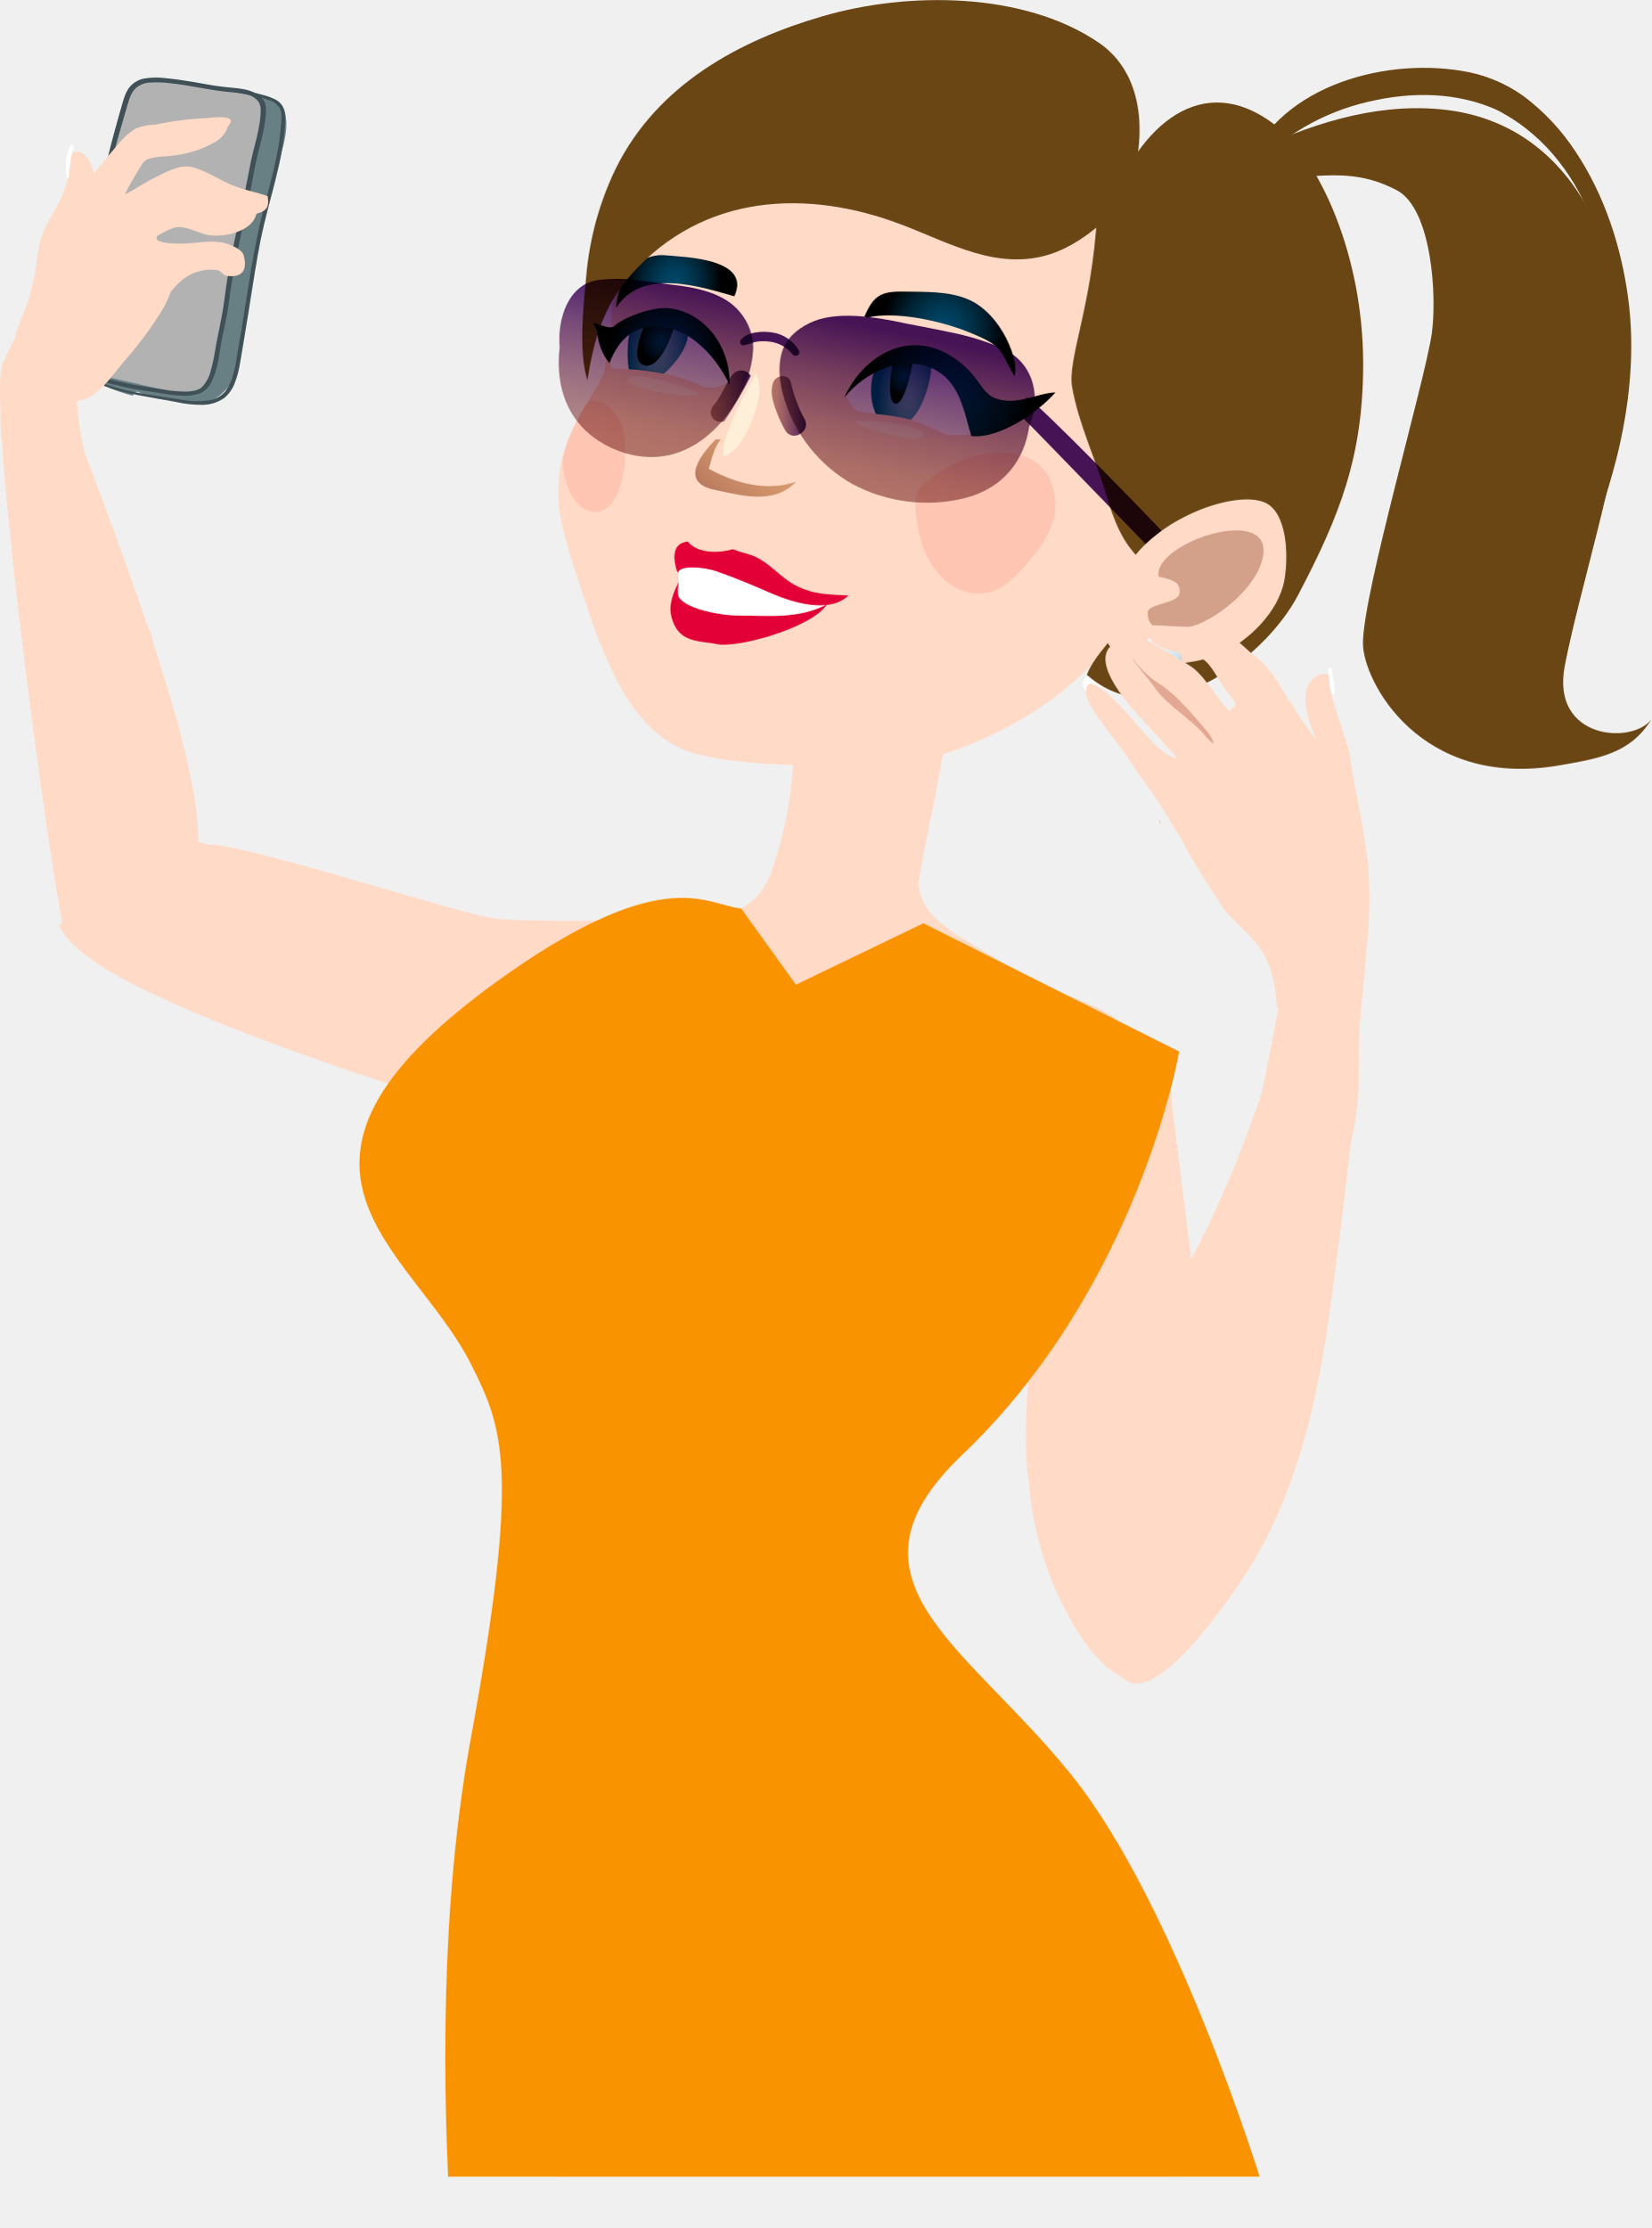
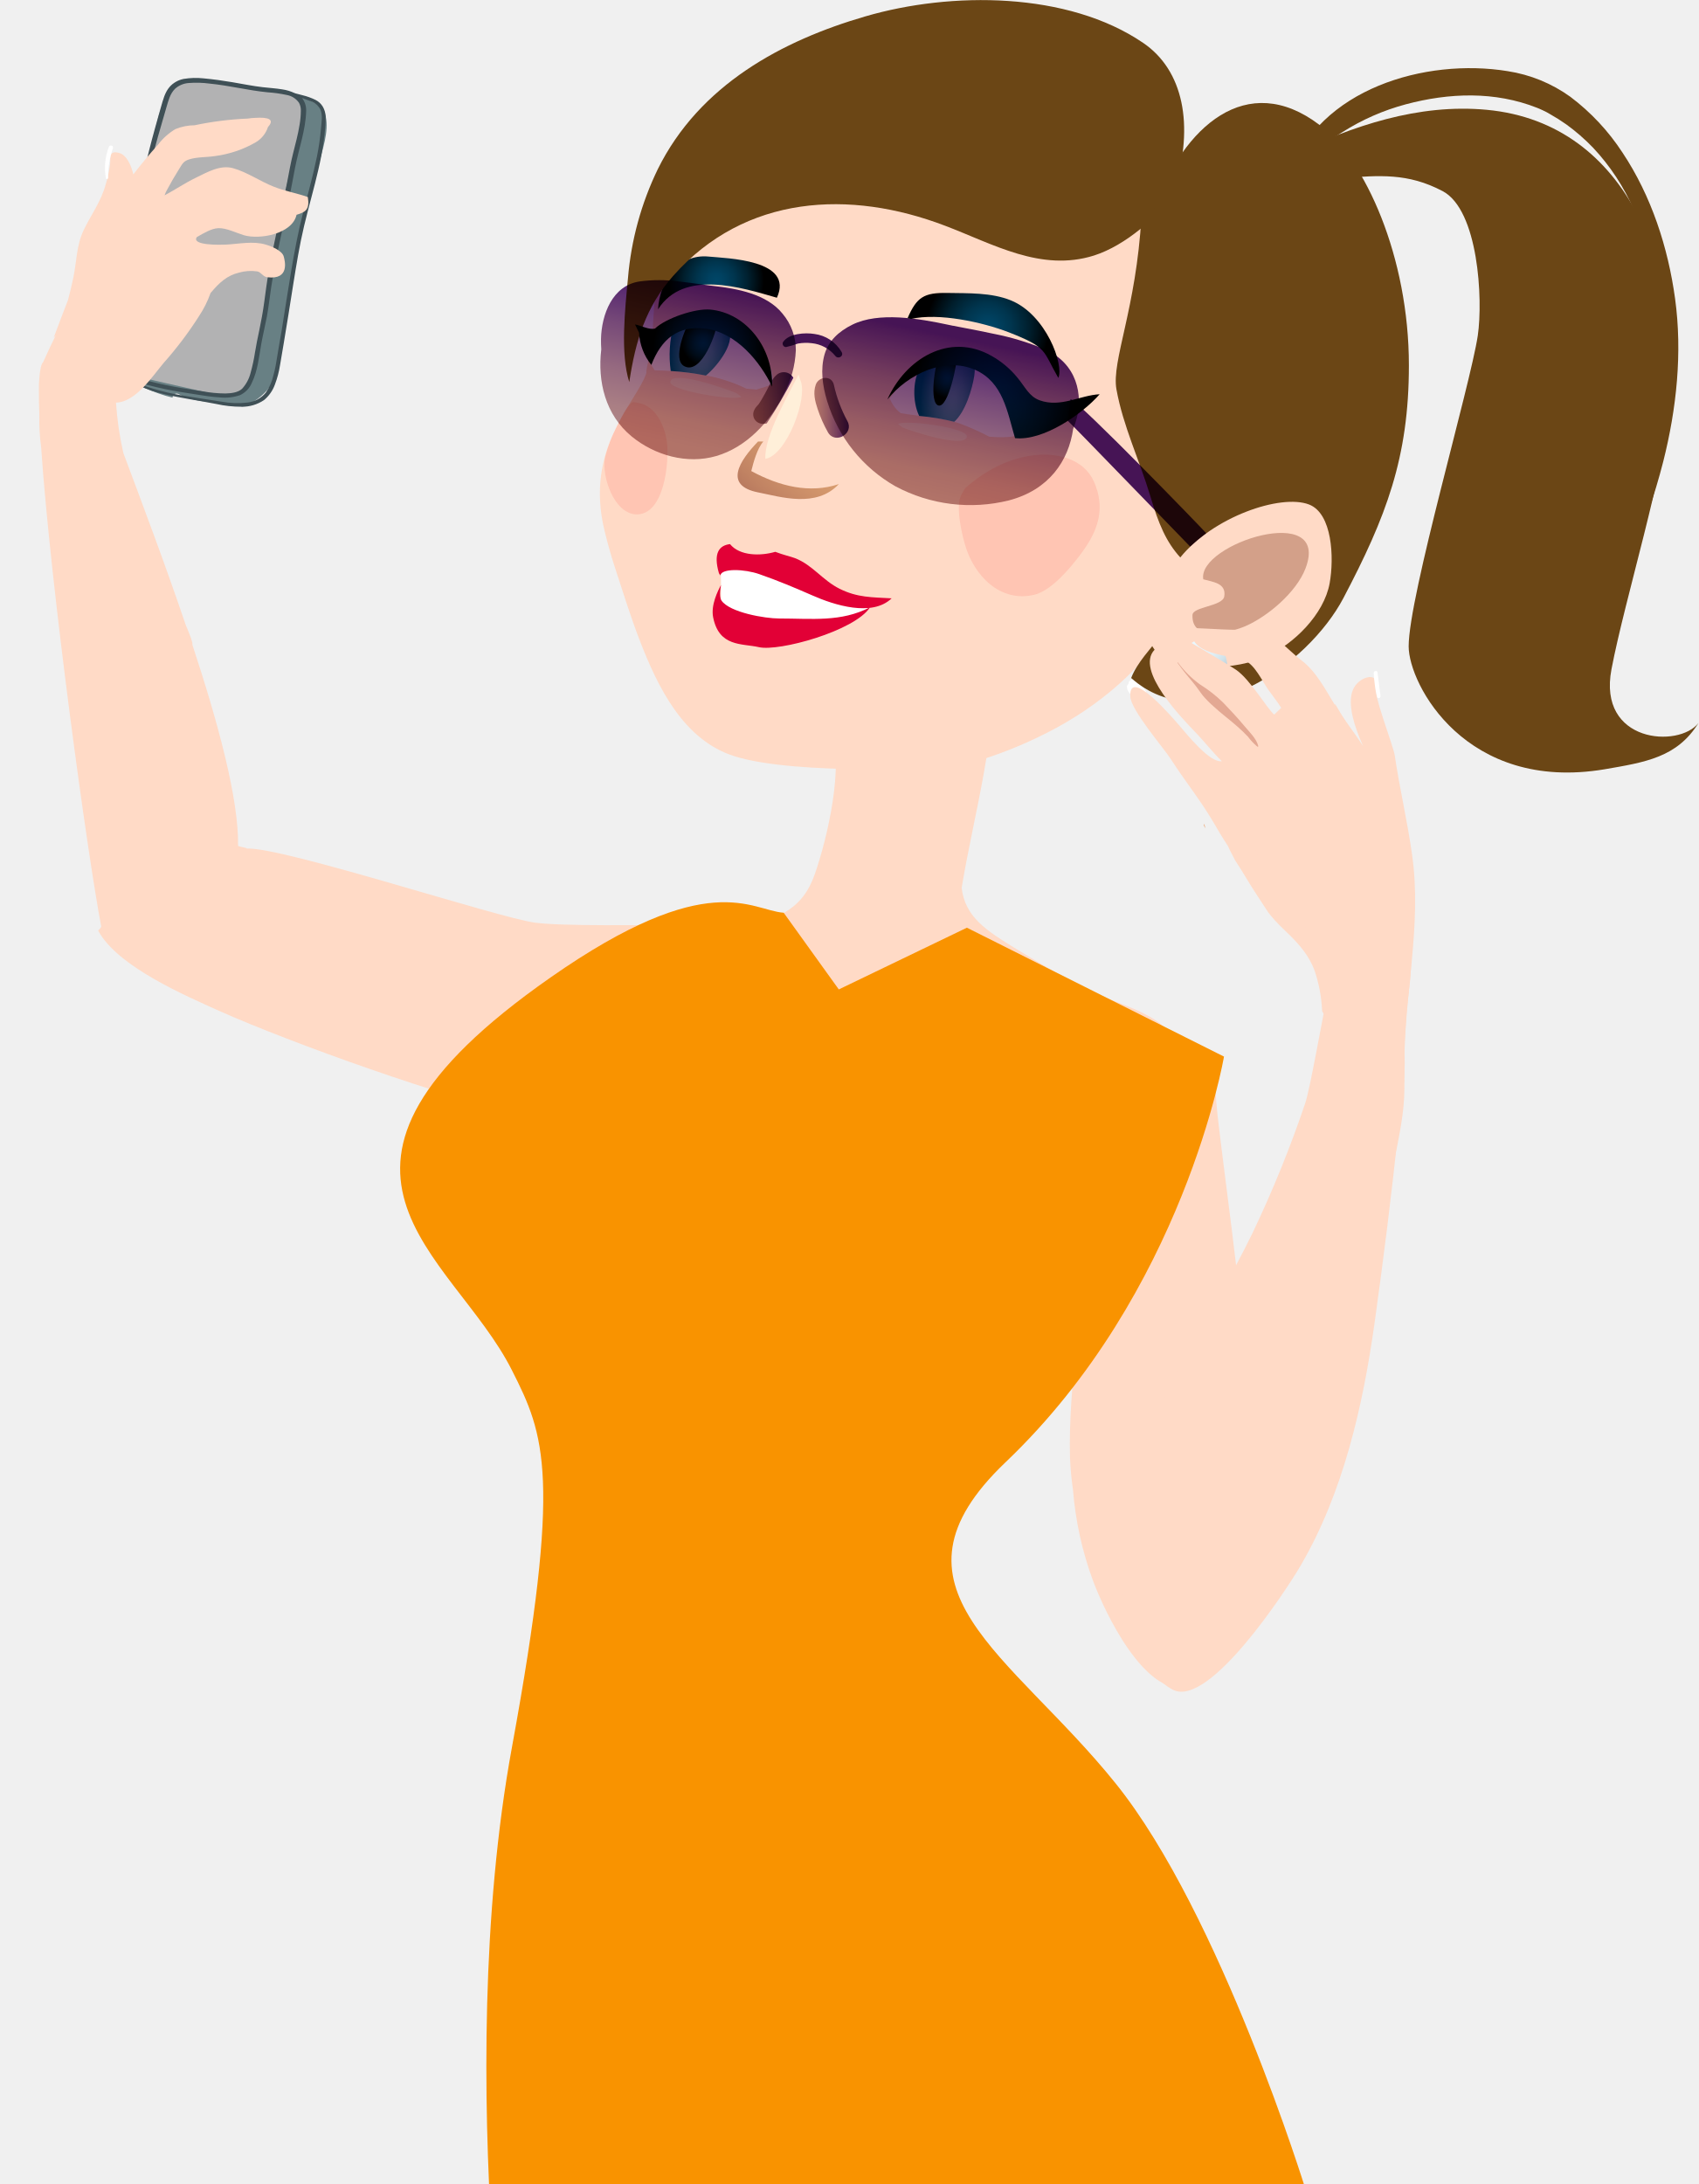
- <svg xmlns="http://www.w3.org/2000/svg" xmlns:xlink="http://www.w3.org/1999/xlink" viewBox="0 0 430.26 580.11">
+ <svg xmlns="http://www.w3.org/2000/svg" xmlns:xlink="http://www.w3.org/1999/xlink" viewBox="-10.073 0 440.333 566.162" width="440.333" height="566.162">
  <defs>
-     <style>.cls-1{fill:none;}.cls-2{isolation:isolate;}.cls-3{clip-path:url(#clip-path);}.cls-4{fill:#688084;}.cls-5{fill:#b2b2b3;}.cls-6{fill:#3f5056;}.cls-7{fill:#ffdac6;}.cls-8{fill:#fff;}.cls-9{fill:#6b4615;}.cls-10{fill:#d3a089;}.cls-11{fill:url(#radial-gradient);}.cls-12{fill:url(#radial-gradient-2);}.cls-13{fill:url(#radial-gradient-3);}.cls-14{fill:#3d1616;mix-blend-mode:color-dodge;}.cls-15{fill:url(#radial-gradient-4);}.cls-16{fill:#e20036;}.cls-17{fill:url(#radial-gradient-5);}.cls-18{fill:url(#radial-gradient-6);}.cls-19{fill:url(#radial-gradient-7);}.cls-20{fill:url(#radial-gradient-8);}.cls-21{fill:url(#radial-gradient-9);}.cls-22{fill:url(#radial-gradient-10);}.cls-23{fill:#ffe6e6;}.cls-23,.cls-24,.cls-25,.cls-26,.cls-27,.cls-28,.cls-32,.cls-34{mix-blend-mode:multiply;}.cls-24{fill:url(#linear-gradient);}.cls-25{fill:url(#linear-gradient-2);}.cls-26{fill:url(#linear-gradient-3);}.cls-27{fill:url(#linear-gradient-4);}.cls-28{fill:#46176d;}.cls-29{fill:#e4b589;}.cls-30{fill:url(#radial-gradient-11);}.cls-31{fill:url(#radial-gradient-12);}.cls-32{fill:#e3b0a1;}.cls-33{fill:url(#radial-gradient-13);}.cls-35{fill:#e3c4bd;}.cls-36{fill:#f99300;}</style>
    <clipPath id="clip-path" transform="translate(-82.4 -50.76)">
      <rect class="cls-1" width="526.33" height="617.73" />
    </clipPath>
    <radialGradient id="radial-gradient" cx="-218.66" cy="407.76" r="12.35" gradientTransform="translate(411.13 -313.16) rotate(-8.88)" gradientUnits="userSpaceOnUse">
      <stop offset="0" stop-color="#004667" />
      <stop offset="0.16" stop-color="#004160" />
      <stop offset="0.39" stop-color="#00354e" />
      <stop offset="0.67" stop-color="#00202f" />
      <stop offset="0.97" stop-color="#000305" />
      <stop offset="1" />
    </radialGradient>
    <radialGradient id="radial-gradient-2" cx="924.18" cy="-363.84" r="15.9" gradientTransform="translate(-653.64 284.66) rotate(12.87)" xlink:href="#radial-gradient" />
    <radialGradient id="radial-gradient-3" cx="342.27" cy="94.34" r="126.23" gradientUnits="userSpaceOnUse">
      <stop offset="0.02" stop-color="#fcc380" />
      <stop offset="0.38" stop-color="#fac17f" />
      <stop offset="0.55" stop-color="#f3ba7c" />
      <stop offset="0.67" stop-color="#e8ad76" />
      <stop offset="0.78" stop-color="#d79b6e" />
      <stop offset="0.87" stop-color="#c18363" />
      <stop offset="0.95" stop-color="#a76756" />
      <stop offset="1" stop-color="#94524d" />
    </radialGradient>
    <radialGradient id="radial-gradient-4" cx="380.06" cy="213.62" r="19.03" gradientUnits="userSpaceOnUse">
      <stop offset="0.01" stop-color="#ebf9ff" />
      <stop offset="0.32" stop-color="#e9f7fd" />
      <stop offset="0.49" stop-color="#e1f0f6" />
      <stop offset="0.63" stop-color="#d3e4eb" />
      <stop offset="0.75" stop-color="#bfd2db" />
      <stop offset="0.86" stop-color="#a6bcc6" />
      <stop offset="0.95" stop-color="#87a1ad" />
      <stop offset="1" stop-color="#76929f" />
    </radialGradient>
    <radialGradient id="radial-gradient-5" cx="307.18" cy="142.28" r="8.31" gradientTransform="matrix(0.97, 0.1, -0.17, 1.69, -19.59, -130.38)" gradientUnits="userSpaceOnUse">
      <stop offset="0" stop-color="#76b0c5" />
      <stop offset="0.15" stop-color="#6fabc1" />
      <stop offset="0.36" stop-color="#5d9eb7" />
      <stop offset="0.61" stop-color="#3e88a6" />
      <stop offset="0.88" stop-color="#146a8e" />
      <stop offset="1" stop-color="#005c83" />
    </radialGradient>
    <radialGradient id="radial-gradient-6" cx="407.93" cy="189.06" r="8.91" gradientTransform="matrix(0.93, 0.09, -0.13, 1.69, -35.49, -202.88)" xlink:href="#radial-gradient-5" />
    <radialGradient id="radial-gradient-7" cx="306.76" cy="139.71" r="5.72" gradientTransform="translate(-45.9) scale(0.98 1)" xlink:href="#radial-gradient" />
    <radialGradient id="radial-gradient-8" cx="408.16" cy="185.95" r="5.15" gradientTransform="matrix(0.93, -0.02, 0.02, 1, -65.36, -29.03)" xlink:href="#radial-gradient" />
    <radialGradient id="radial-gradient-9" cx="421.52" cy="189.29" r="22.62" gradientTransform="matrix(0.93, -0.02, 0.02, 1, -65.36, -29.03)" xlink:href="#radial-gradient" />
    <radialGradient id="radial-gradient-10" cx="308.14" cy="140.95" r="14.7" gradientTransform="translate(-45.9) scale(0.98 1)" xlink:href="#radial-gradient" />
    <linearGradient id="linear-gradient" x1="267.58" y1="153.91" x2="278" y2="153.91" gradientUnits="userSpaceOnUse">
      <stop offset="0" stop-color="#b18686" />
      <stop offset="0.15" stop-color="#aa7f84" />
      <stop offset="0.38" stop-color="#966a80" />
      <stop offset="0.66" stop-color="#764978" />
      <stop offset="0.97" stop-color="#4a1b6e" />
      <stop offset="0.99" stop-color="#46176d" />
    </linearGradient>
    <linearGradient id="linear-gradient-2" x1="283.47" y1="156.49" x2="292.4" y2="156.49" xlink:href="#linear-gradient" />
    <linearGradient id="linear-gradient-3" x1="248.02" y1="166.04" x2="256.69" y2="124.55" xlink:href="#linear-gradient" />
    <linearGradient id="linear-gradient-4" x1="312.83" y1="179.57" x2="321.5" y2="138.08" xlink:href="#linear-gradient" />
    <radialGradient id="radial-gradient-11" cx="243.34" cy="350.23" r="95.44" gradientUnits="userSpaceOnUse">
      <stop offset="0" stop-color="#ff5757" />
      <stop offset="0.41" stop-color="#fd5556" />
      <stop offset="0.59" stop-color="#f64f52" />
      <stop offset="0.73" stop-color="#e9444c" />
      <stop offset="0.85" stop-color="#d73544" />
      <stop offset="0.95" stop-color="#c02139" />
      <stop offset="0.98" stop-color="#b61934" />
    </radialGradient>
    <radialGradient id="radial-gradient-12" cx="245.78" cy="524.11" r="113.54" xlink:href="#radial-gradient-11" />
    <radialGradient id="radial-gradient-13" cx="408.44" cy="295.08" r="57.43" gradientUnits="userSpaceOnUse">
      <stop offset="0" stop-color="#fcc18f" />
      <stop offset="0.44" stop-color="#fabf8e" />
      <stop offset="0.6" stop-color="#f4b88a" />
      <stop offset="0.71" stop-color="#e9ad83" />
      <stop offset="0.8" stop-color="#d99c79" />
      <stop offset="0.88" stop-color="#c4866c" />
      <stop offset="0.95" stop-color="#ab6b5c" />
      <stop offset="1" stop-color="#94524d" />
    </radialGradient>
+     <style>.cls-1{fill:none;}.cls-2{isolation:isolate;}.cls-3{clip-path:url(#clip-path);}.cls-4{fill:#688084;}.cls-5{fill:#b2b2b3;}.cls-6{fill:#3f5056;}.cls-7{fill:#ffdac6;}.cls-8{fill:#fff;}.cls-9{fill:#6b4615;}.cls-10{fill:#d3a089;}.cls-11{fill:url(#radial-gradient);}.cls-12{fill:url(#radial-gradient-2);}.cls-13{fill:url(#radial-gradient-3);}.cls-14{fill:#3d1616;mix-blend-mode:color-dodge;}.cls-15{fill:url(#radial-gradient-4);}.cls-16{fill:#e20036;}.cls-17{fill:url(#radial-gradient-5);}.cls-18{fill:url(#radial-gradient-6);}.cls-19{fill:url(#radial-gradient-7);}.cls-20{fill:url(#radial-gradient-8);}.cls-21{fill:url(#radial-gradient-9);}.cls-22{fill:url(#radial-gradient-10);}.cls-23{fill:#ffe6e6;}.cls-23,.cls-24,.cls-25,.cls-26,.cls-27,.cls-28,.cls-32,.cls-34{mix-blend-mode:multiply;}.cls-24{fill:url(#linear-gradient);}.cls-25{fill:url(#linear-gradient-2);}.cls-26{fill:url(#linear-gradient-3);}.cls-27{fill:url(#linear-gradient-4);}.cls-28{fill:#46176d;}.cls-29{fill:#e4b589;}.cls-30{fill:url(#radial-gradient-11);}.cls-31{fill:url(#radial-gradient-12);}.cls-32{fill:#e3b0a1;}.cls-33{fill:url(#radial-gradient-13);}.cls-35{fill:#e3c4bd;}.cls-36{fill:#f99300;}</style>
  </defs>
  <g class="cls-2">
    <g id="Layer_2" data-name="Layer 2">
      <g id="Layer_1-2" data-name="Layer 1">
        <g class="cls-3">
          <path class="cls-4" d="M156.78,81c-.69-3.13-4.58-4.69-7.57-5.33L124,88.46c0,2.31-2.28,4.5-3.57,6.33-2.34,3.32-4.4,6.8-6.79,10.09a98.09,98.09,0,0,0-12,21.45c-1.86,4.8-5,12.35-3.44,17.56.76,2.62,3,3.34,5.31,4.5,4.12,2,9,4.37,13.55,5.45a1.06,1.06,0,0,1,1.57-.92c5,2.67,11.22,1.84,16.62,3.24a6.74,6.74,0,0,0,1-.36A15,15,0,0,0,143,150c1.66-3,1.36-6.79,2-10,.87-4.35,1.94-8.71,2.49-13.23,1.38-11.19,4.82-22.27,7.46-33.34C155.89,89.56,157.64,84.92,156.78,81Z" transform="translate(-82.4 -50.76)" />
          <polygon class="cls-5" points="34.68 21.85 37.55 20.53 66.39 24.17 69.02 27.82 62.86 54.05 55.02 99.22 51.85 101.69 48.2 102.8 22.91 97.04 18.98 93.34 17.06 89.62 17.45 86.1 31.07 29.86 33.43 23.23 34.68 21.85" />
          <path class="cls-6" d="M156,78.38a4.64,4.64,0,0,0-1.87-1.72,16.33,16.33,0,0,0-3.35-1.21c-.65-.19-1.3-.36-2-.52a10.92,10.92,0,0,0-3.27-1c-1.67-.28-3.37-.37-5.06-.57-2.64-.3-5.26-.85-7.89-1.29-2.48-.42-5-.77-7.48-1a18.81,18.81,0,0,0-5.14.15,6.51,6.51,0,0,0-3.63,2.06c-1.28,1.48-1.71,3.39-2.24,5.18C113,82.23,111.93,86,111,89.69c-.48,1.87-.92,3.75-1.34,5.64s-.72,3.76-1,5.65a.31.31,0,0,0,.61.12c.62-2.52,1.31-5,2-7.53s1.35-5.07,2.06-7.59,1.43-5,2.17-7.5c.5-1.66.91-3.41,2.21-4.71a5.93,5.93,0,0,1,3.55-1.49,25.66,25.66,0,0,1,5.4.15c5.07.49,10,1.77,15.06,2.26a34.14,34.14,0,0,1,4.94.69,4.89,4.89,0,0,1,3.21,2.06,4.13,4.13,0,0,1,.45,2.1,22.7,22.7,0,0,1-.33,3.58c-.4,2.52-1.08,5-1.7,7.47s-1.05,5-1.54,7.51-1.05,5.15-1.61,7.71c-1.11,5.13-2.25,10.24-3.16,15.4-.45,2.57-.79,5.14-1.13,7.72s-.8,5.07-1.33,7.58c-.4,1.85-.77,3.7-1.08,5.57a44,44,0,0,1-1.14,5.31,9.52,9.52,0,0,1-2.22,4.16c-1.08,1-2.88,1.18-4.35,1.21a33.33,33.33,0,0,1-5.81-.55c-1.86-.29-3.73-.56-5.59-.87-2.75-.45-5.48-1.05-8.18-1.73a27.6,27.6,0,0,1-6.51-2.2,5.8,5.8,0,0,1-2.35-2.14,5.12,5.12,0,0,1-1.32-3.76,7.09,7.09,0,0,1,0-1.13h0a15.4,15.4,0,0,0-.27,1.91,13.92,13.92,0,0,1-.07-2.14,38.8,38.8,0,0,1,1.74-8.83c2.52-9.11,4.67-18.3,6.36-27.57a.24.24,0,0,0-.47-.1c-2.24,9.37-4.42,18.75-7,28a36.42,36.42,0,0,0-1.63,8.69c-.07,2.5.5,5.55,3,6.94a8.61,8.61,0,0,0,.74.58,19,19,0,0,0,5.68,2.29c2.71.73,5.43,1.38,8.19,1.9,2.07.39,4.16.65,6.23,1s3.88.61,5.83.73a12.2,12.2,0,0,0,5.24-.58,6.13,6.13,0,0,0,3.1-3.26c1.53-3.16,1.83-6.74,2.44-10.13.43-2.35,1-4.68,1.45-7.05.45-2.53.73-5.09,1.12-7.64.78-5.17,1.89-10.29,3-15.4.56-2.57,1.13-5.13,1.67-7.7s1-5.15,1.49-7.72c.95-4.93,2.75-9.71,2.89-14.75a5.08,5.08,0,0,0-1.08-3.38c.66.24,1.34.47,2,.74a4.57,4.57,0,0,1,2.78,2.25c.62,1.5.27,3.29.15,4.84a63.49,63.49,0,0,1-1.06,7.37c-1,4.9-2.35,9.72-3.6,14.56s-2.21,10-3.06,15-1.63,10.29-2.47,15.43c-.37,2.22-.79,4.43-1.14,6.66-.26,1.67-.53,3.34-1,5a12.48,12.48,0,0,1-2,4.54,7.18,7.18,0,0,1-4.7,2.55,22.28,22.28,0,0,1-6.72-.22c-2.15-.31-4.29-.69-6.43-1-2.55-.38-5.09-.8-7.6-1.37a61.22,61.22,0,0,1-7.07-2.12c-.26-.08-.44.23-.2.36a26.54,26.54,0,0,0,6.31,2.14c2.31.56,4.66,1,7,1.4,2.19.38,4.38.75,6.55,1.18a29.92,29.92,0,0,0,6.6.72,10.11,10.11,0,0,0,5.82-1.73,9.32,9.32,0,0,0,2.81-4,24.77,24.77,0,0,0,1.34-5.07c.32-1.8.6-3.61.92-5.42.88-5.12,1.66-10.26,2.48-15.38s1.64-10.23,2.84-15.28c1.15-4.85,2.56-9.64,3.67-14.49.57-2.44,1.05-4.88,1.39-7.35.18-1.22.3-2.45.4-3.68a25.16,25.16,0,0,0,.13-2.87A5.64,5.64,0,0,0,156,78.38Z" transform="translate(-82.4 -50.76)" />
          <path class="cls-7" d="M299.34,293.38c-14-4.88-73.54-1.54-88.25-3.43-9.6-1.24-65.28-19.64-74.81-19.22.12-.21-1.8-.44-2.23-.69.2-12-5.1-31.69-11.85-52.15.15-.5-.53-2.32-1.72-5.12-5.35-15.8-11.36-31.7-16.17-44.56a83.14,83.14,0,0,1-1.91-13.07c5.2-.17,9.47-6.91,12.38-10.32a95.3,95.3,0,0,0,9.13-12.09,27.09,27.09,0,0,0,3-6l.13-.15c2.17-2.58,4.17-4.41,7.25-5.15a11.35,11.35,0,0,1,4.71-.32c1,.16,1.48,1.37,2.57,1.51,6,.78,4.59-4.36,4.31-5.38-.41-1.51-3.16-2.63-4.64-3.07-3.33-1-7-.16-10.35,0-1.28.06-9,.28-7.55-1.94,1.74-1,3.75-2.22,5.53-2.32,2.05-.11,4.66,1.21,6.68,1.82,4,1.2,12.53-.25,13.66-5.29,2.28-.68,3.47-1.31,2.92-4.6-2.78-1-6-1.54-8.92-2.72-3.5-1.39-6.87-3.77-10.5-4.77-3.34-.92-6.77,1.11-9.72,2.54-2.58,1.24-5.26,3.06-8,4.51a8.17,8.17,0,0,1,.75-1.62c.93-1.72,1.88-3.4,2.94-5.07.91-1.44,1.14-2.14,2.68-2.63,2-.65,4.59-.53,6.69-.86a28.56,28.56,0,0,0,10.54-3.55,7.2,7.2,0,0,0,3.22-4c1.84-2,0-2.57-3.26-2.36-.68,0-1.36.11-2,.19a83.11,83.11,0,0,0-13.76,1.73,13.38,13.38,0,0,0-5,1,16,16,0,0,0-4.47,4c-2.23,2.48-4.38,5.09-6.43,7.74-.52-2.29-1.72-5.09-3.75-5.59-2.69-.66-2.1,1.2-2.28,3a31.61,31.61,0,0,1-1.17,5.32c-1.19,4.34-3.77,7.74-5.67,11.71s-1.81,8.21-2.69,12.36c-.41,1.92-.85,3.84-1.37,5.75-1.27,3.28-2.52,6.55-3.72,9.79l.53-.62c-1.06,2.18-2.1,4.37-3.1,6.6l-.14.33c-.5.41-.82,1.84-1,4.1a26.35,26.35,0,0,0-.11,3.21c0,1.85,0,4,.11,6.42a51.64,51.64,0,0,0,.46,8.32C85.45,202.9,95,272.36,98.58,291a3.85,3.85,0,0,1-.8,1c5,9.38,22.94,17,31.32,20.79,18.82,8.41,59.49,22.95,79.51,27.19,11.76,2.49,38.59,8.17,50.18,4.62L327.74,313C292.44,314.66,332.61,304.94,299.34,293.38Z" transform="translate(-82.4 -50.76)" />
          <path class="cls-8" d="M100.55,88.86A15.06,15.06,0,0,0,99.79,97a.29.29,0,0,0,.56-.08,22.59,22.59,0,0,1,1.26-7.76C101.81,88.47,100.79,88.2,100.55,88.86Z" transform="translate(-82.4 -50.76)" />
          <path class="cls-7" d="M216.91,399.11c-1.26,14.08-1.79,28.21-1.83,42.39,0,14.53.3,29.07.48,43.61q.52,6.9,1.11,13.73c-.33,11.1-1.17,22.29-.68,33.05,1,21.81,2.41,43.08,7.14,64.59,2.52,11.44,5.07,22.92,7.73,34.39h72.49c0-.15,0-.3,0-.45l.3.45h89c-9.35-24.41-18.28-47.73-21.66-57.5-6.44-18.62-.69-25-22.95-54.77-9.07-12.13-23.12-25.82-35.28-34-3.59-2.41-12.25-14.15-13.6-16.82a27.4,27.4,0,0,1-2.79-15.21c1.28-12.67,27.64-49.78,32.38-57.32q6.09-9.71,12.25-19.35a15.65,15.65,0,0,1,9.86-4.29c2.67,19.18-1.66,38-1.13,57a78.59,78.59,0,0,0,.78,8.41,88.25,88.25,0,0,0,5.13,23.37c3.06,8.25,13.38,30.09,24.5,27.83,8.51-1.73,16.3-16.94,18.83-24.36,4.61-13.5,2.28-28.19-.13-41.77-3.06-17.18-5-34.92-7.15-52.44-1.21-9.87-2.56-19.8-3.69-29.63-.75-6.51-.23-12.34-5.46-17.21a26.73,26.73,0,0,0-7-4.22c-2.63-3.49-7.41-5.72-13.51-8-1.22-.47-2.45-1-3.67-1.5l-.11-.19,0,.13c-7.67-3.35-15.29-7.9-22.51-12.31-7.85-4.79-13.21-8.3-14.1-15.79,3.28-19.83,9.31-39.36,8.07-59.64a1.87,1.87,0,0,0-3.73,0c-.09,1.05-.2,2.09-.3,3.14a1.41,1.41,0,0,0-.53.93l-.87,5.19a1.53,1.53,0,0,0-1,1.19q-.85,4.43-1.65,8.88l-.91,0c.34-3.38.6-6.77.72-10.18a1.85,1.85,0,0,0-3.62-.49c-.86,3.48-1.58,7-2.21,10.52l-.56,0q.92-6.1,1.75-12.22v0c0-.16.05-.32.07-.49.27-2-3.25-2.51-3.6-.48-.75,4.35-1.61,8.72-2.5,13.1l-3.05-.09c.09-2.66.12-5.31,0-8-.06-2-3.19-2.58-3.6-.48-.55,2.75-1,5.52-1.35,8.3h-.33c.11-3.81.07-7.63-.19-11.45-.13-1.94-3.26-2.65-3.6-.49-.62,3.91-1,7.84-1.34,11.78l-1.37,0c0-1.32,0-2.64-.08-4-.08-2-3.24-2.59-3.59-.48-.23,1.43-.45,2.87-.66,4.31l-3.94-.12c3.65,9.29-.86,28.44-4.1,37.7-3.16,9-8.65,10.7-17.17,14-2.58,1-5,1.87-7.45,2.62-2.46,1.31-4.9,2.65-7.26,4.15-7,4.49-12.13,11-17.3,17.41-6.17,7.69-12.11,15.61-18.45,23.18-5.11,6.83-10.83,13.13-15.66,20.17-6.6,9.62-2.15,19.52,3.94,28.48C208.24,393.11,212.36,396.79,216.91,399.11Z" transform="translate(-82.4 -50.76)" />
          <path class="cls-9" d="M407.42,90.82C423,83.41,440,77.57,457.73,79.22c37.55,3.49,50.56,43.21,47.74,75.42-1.62,18.57-11.89,51.37-15.36,69.61-3.65,19.16,17.51,20.46,22.55,13.94-5.53,8.91-13.71,10.16-24.38,12-35.87,6-50.74-22-50.75-31.88,0-13,16-67.68,17.92-80.56,1.39-9.48.14-32.57-9.12-37.45-9.06-4.77-16.43-4.08-26.13-3.36-3.4.24-11,3.83-14,2.44-5.58-2.55-.2-6.9,3.06-9.13Z" transform="translate(-82.4 -50.76)" />
          <path class="cls-9" d="M506.6,128.18c-1.82-13.29-6.15-26.62-13.62-37.84a57.17,57.17,0,0,0-13.52-14.48,37.61,37.61,0,0,0-16.29-6.66c-21.28-3.47-49,4.61-56.6,26.85-.33,1,1.11,1.51,1.61.68A36.66,36.66,0,0,1,420.38,85a59.07,59.07,0,0,1,16.41-7.2c11.25-3,23.09-3.43,34.09.93l.58.24.88.4c.64.29,1.26.62,1.88,1a46.88,46.88,0,0,1,4.19,2.65,52.13,52.13,0,0,1,6.9,6,55.86,55.86,0,0,1,10.63,16.2c5.48,12.12,7.88,25.78,8.24,39,.33,12.17-2.66,24.6-6.32,36.11a211.56,211.56,0,0,1-7.66,20.66c-2.84,6.49-6.4,12.7-8.93,19.3-.15.39.41.55.62.26a80,80,0,0,0,6.66-11.62q3.1-6.18,5.84-12.53c1.83-4.22,3.63-8.37,5.15-12.72s2.85-8.82,4-13.31C507,156.67,508.52,142.16,506.6,128.18Z" transform="translate(-82.4 -50.76)" />
          <path class="cls-7" d="M389.21,157.44C386,129.66,374.47,110.16,352.73,95c-23.28-16.27-53.25-21-79.15-9a58.24,58.24,0,0,0-25.77,24A45.82,45.82,0,0,0,242,129.39c-.32,3.6-.46,7.25-.62,10.86-.07,1.65-1.61,5.58-1.47,7.19-2.5,7.67-16.18,19.27-10.83,41,.81,3.29,1.68,6.46,2.74,9.66,2,6.09,3.9,12.24,6.19,18.23,4.9,12.81,11.59,26.32,24.71,30.46,15.72,5,55.41,3.4,61.16,1.78a110.85,110.85,0,0,0,20-7.91C357,234,369,224,376.8,210.78a56.06,56.06,0,0,0,5.67-13.55l.12-.25A72.59,72.59,0,0,0,389.21,157.44Z" transform="translate(-82.4 -50.76)" />
          <path class="cls-7" d="M380.11,190.87c9.22-6.11,17.33-11.94,28.71-12.08,14.13-.18,13.15,19.85,9.11,29-4.81,10.87-16.86,15.59-28.71,16.42-8.87.63-17.11-4.88-16.86-15,.2-7.92,6.3-12.24,8.21-18.85Z" transform="translate(-82.4 -50.76)" />
          <path class="cls-10" d="M381.48,210.19c.08-2.18,7.81-2.24,8.24-4.8.59-3.52-3-3.75-5.44-4.46-1.6-9.21,33.16-20.24,26.51-2.83-2.42,6.31-9.91,12.52-15.63,15C391.71,214.58,381.21,217.49,381.48,210.19Z" transform="translate(-82.4 -50.76)" />
          <path class="cls-11" d="M242.93,130.94c6.67-10.46,21.66-5.63,30.81-3,4.55-9.9-13-10.2-17.72-10.67-7.81-.77-12.7,6.48-13.09,13.69Z" transform="translate(-82.4 -50.76)" />
          <path class="cls-12" d="M308.51,133.44c7.19-1.65,18.51.82,25.37,3.47,10.21,4,8.68,4.64,12.82,11.81,1.53-3.36-3.16-16.38-12.29-20.09-5.06-2.06-11.05-1.83-16.41-1.93-6.16-.11-8,1.08-10.38,6.54Z" transform="translate(-82.4 -50.76)" />
          <path class="cls-13" d="M270.23,165.21c-1.63,1.86-2.55,5.36-3.13,7.66,7.24,3.94,15.15,5.91,22.7,3.38-5.85,6.28-15.07,3.31-20.94,2.15-9-1.78-4.85-8.17,0-13.19Z" transform="translate(-82.4 -50.76)" />
          <path class="cls-14" d="M279.35,147.88c-2.68,5.29-8.91,15.92-8.6,21.83,5.41-.83,11.23-15.89,9.05-20.46Z" transform="translate(-82.4 -50.76)" />
          <path class="cls-9" d="M376.46,101c-3.81,5.84-12.26,13.37-20.51,16-13.78,4.33-26.13-3-38.66-7.74-24.59-9.38-51.74-8.07-70.42,13-7.16,8.08-9.79,16.88-11.4,27.54-2.37-7.34-1.09-19-.34-26.92a80,80,0,0,1,7.72-28.24C253.69,72.7,275.21,61.24,296.7,55c22.23-6.49,52.48-6.43,72,6.88,10.43,7.1,13.22,21.26,8.21,37.68-.57,1.87-.57.36-.1,1.91a15.08,15.08,0,0,0,.1-1.91Z" transform="translate(-82.4 -50.76)" />
          <path class="cls-9" d="M370.53,104.86c1.88,4-2-3.27-2.27,1.93-1.37,24.16-7.82,37.52-6.49,44.91,1.72,9.53,6,18.4,8.75,27.57,2.21,7.41,4.12,11.93,7.8,16,8.49-10.5,26-16.54,33.35-13.74,6.09,2.3,6.56,13.86,5.38,20.4-1.47,8.17-9.4,15.86-16.42,19s-23.25,5.66-27.45-5.41c-2.41,3.35-6.05,6.95-7.59,11,18.22,16.25,45.84-3.34,55-20.68,11.09-21.09,17-36.41,17-60.37,0-28.06-11.32-53.34-23.22-62.36-18.78-14.24-35.26.45-42.86,21.74Z" transform="translate(-82.4 -50.76)" />
          <path class="cls-15" d="M388.24,217.52a3.56,3.56,0,0,0-1.55-1.14c-2.19-1.2-5.25.59-6.74,2.24-2.33,2.57-2.05,6.46-1.14,9.56h0c.72,2.26,2.58,3.12,4.92,3.76a4.61,4.61,0,0,0,5.07-2.07A10.44,10.44,0,0,0,388.24,217.52Z" transform="translate(-82.4 -50.76)" />
          <path class="cls-8" d="M291.26,205.86c-2.82-1-5.49-2.3-8.38-3.16-4.36-1.3-9.9-2.83-13.44-4.23l-9.53-1.54c-.26.7-.49,1.38-.68,2,0,3,.08,6,0,9.05,1.53,3.9,5.79,6.74,9.61,7.42,6.24,1.12,12.09.15,18.08-1.83,3.56-1.17,8.92-2.72,11.16-5.92C296.51,206.47,293.31,206.59,291.26,205.86Z" transform="translate(-82.4 -50.76)" />
          <path class="cls-16" d="M290,203.39c-4.43-2.2-7-6.18-11.57-7.94-1.15-.44-3-.82-5.11-1.64-3.81,1.12-9.22,1.1-11.73-2-2.81.33-4.39,2.3-2.88,7.54l.36.59c.32-1.93,6.31-1.67,10.09-.35,4.64,1.61,9.24,3.53,13.77,5.52,5.68,2.51,15.46,5.64,20.56.76C298.41,205.57,294.67,205.71,290,203.39Z" transform="translate(-82.4 -50.76)" />
          <path class="cls-16" d="M259.36,206.42c2.13,3.15,11.44,4.68,14.89,4.67,8.64,0,16.06,1,23.64-2.9-4,6.16-23.65,11.54-28.83,10.33-4.4-1-10.32,0-11.85-7.75-.62-3.16,1.21-6.83,2.05-8.38C259.26,202.39,258.63,205.35,259.36,206.42Z" transform="translate(-82.4 -50.76)" />
          <path class="cls-8" d="M260.75,134a13,13,0,0,0-9.94-.72c-2.3.67-7.87,3.51-7.66,5.75l-3.1,3.89a16.49,16.49,0,0,0,2,3.83c8.19.22,16.41,1.15,23.8,4.77.86.06,1.73.13,2.59.23,1.52-.44,3-.93,4.32-1.46C273.23,143.92,265.83,136.63,260.75,134Z" transform="translate(-82.4 -50.76)" />
          <path class="cls-8" d="M305.84,157.86c5,.89,10.19,1,15.07,2.6a62.68,62.68,0,0,1,7.87,3.5c4.32.37,9.18.21,10-2.48.9-3.12-6.06-10.18-7.91-12-2.74-2.7-4.76-4.63-8.4-5.2-6.35-1-10,3.14-15.49,5.23a1,1,0,0,1-.66.1L303,154A8.53,8.53,0,0,0,305.84,157.86Z" transform="translate(-82.4 -50.76)" />
          <path class="cls-17" d="M255.33,148.11l.24-.2c2.6-2.17,8.14-8.88,5.26-12.48-2.1-2.62-10.62-1.59-13.54-1l-.34.7a29.5,29.5,0,0,0-.73,11.8A67.48,67.48,0,0,1,255.33,148.11Z" transform="translate(-82.4 -50.76)" />
          <path class="cls-18" d="M319.71,160.1c2.87-2.55,4.65-8.36,5.2-11.93,1-6.31-4.41-4.92-8.81-4.83l-4.93,2.24c-2.21,3.21-2.39,9.19-.54,13A59.43,59.43,0,0,1,319.71,160.1Z" transform="translate(-82.4 -50.76)" />
          <path class="cls-19" d="M251.43,133.41c-1.33,2.07-5,10.64-1.65,12.31,4.45,2.23,8.5-8.89,8.55-11.95Z" transform="translate(-82.4 -50.76)" />
          <path class="cls-20" d="M315.78,143.7c-1.08,1.25-2.63,11.66-.11,12.19s4.88-11,4.74-13Z" transform="translate(-82.4 -50.76)" />
          <path class="cls-21" d="M302.38,154.33c5.37-6.67,14.91-11.15,22.75-7.7,7.29,3.21,8.36,11,10.35,17.71,7.23.78,17.3-6.1,21.94-11.38-5.08.26-10.09,3.53-15.54,1.58-2.79-1-3.82-3.56-5.78-5.88a23.36,23.36,0,0,0-6.72-5.65c-11-6.24-22.33.82-27,11.32Z" transform="translate(-82.4 -50.76)" />
          <path class="cls-22" d="M238,137a14.49,14.49,0,0,0,3.19,8.36c2.64-6.84,7-10.21,13.87-9.42,8.15.93,14.38,8.64,17.44,15.07.31-10-6.64-19.12-16.06-20-3.84-.35-11.5,2.23-14.3,4.92-1.56,1.49,2-.51,0,0-1.61.4-3.64-.82-5.18-1.06Z" transform="translate(-82.4 -50.76)" />
          <path class="cls-14" d="M263.39,152.74c-1.69-.79-16.54-6.16-17.27-3.07-.55,2.31,16.11,5,18.42,4Z" transform="translate(-82.4 -50.76)" />
          <path class="cls-14" d="M306.28,161.56c1.66.73,16.13,5.59,16.72,2.44.44-2.36-15.67-4.47-17.86-3.35Z" transform="translate(-82.4 -50.76)" />
          <path class="cls-23" d="M236.37,155c-1.76,1.2-3.11,4.3-4.06,6.19a35.2,35.2,0,0,0-3.11,8.18c-1,4.65,2.27,14.63,8.14,14.73,7.27.12,8.55-13.79,7.87-18.83-.55-4.05-2.69-8.82-6.83-9.94a8.9,8.9,0,0,1-1.4-.29Z" transform="translate(-82.4 -50.76)" />
          <path class="cls-23" d="M322.51,177.35c5.14-4.49,10.94-7.73,17.83-8.57,5.94-.73,12.92.87,15.57,6.78,3.07,6.87,1.17,12.59-3.05,18.36-2.66,3.62-7.67,9.81-12.3,11-9,2.2-15.83-5.07-18.1-13.13-.79-2.79-2.58-10.24-.76-13Z" transform="translate(-82.4 -50.76)" />
          <path class="cls-24" d="M269.36,160.52a3.29,3.29,0,0,0,1.74,0,119.24,119.24,0,0,0,6.9-11.83,2.83,2.83,0,0,0-4.42-.67c-1.3,1.15-2,3.18-2.86,4.65-.53.91-1,1.84-1.6,2.71l-.13.18a4.18,4.18,0,0,1-.4.44,3.8,3.8,0,0,0-.92,1.59A2.43,2.43,0,0,0,269.36,160.52Z" transform="translate(-82.4 -50.76)" />
          <path class="cls-25" d="M292,159.89a36.13,36.13,0,0,1-3.5-9.42c-.6-2.5-3.92-2.14-4.68,0s-.19,4.3.47,6.29a34.48,34.48,0,0,0,2.68,6.06C288.83,166.08,293.86,163.15,292,159.89Z" transform="translate(-82.4 -50.76)" />
          <path class="cls-26" d="M275.21,132.08c-4.14-5.16-11.83-6.51-18-7.2l-.77-.09h-.05l-2.11-.3c-2-.28-4-.55-6-.77a38.25,38.25,0,0,0-10.14,0c-7.09,1.06-9.86,8.64-10,14.9,0,.89,0,1.8.07,2.72-1,8.34,1.06,16.95,7.89,22.57,6,4.91,14.38,7.26,21.91,5.07,7.83-2.27,13.92-8.87,17.5-16a26.46,26.46,0,0,0,3.14-11.42A14.62,14.62,0,0,0,275.21,132.08Z" transform="translate(-82.4 -50.76)" />
          <path class="cls-27" d="M293.35,134.9c6.79-3.32,17-1.63,25,.09l1,.21h.07l2.77.54c2.61.5,5.23,1,7.84,1.57A67.75,67.75,0,0,1,343,141.23c8.74,3.76,10.08,12.09,8.43,18.12a24,24,0,0,1-.88,2.59c-1.2,8.34-6.29,15.8-16.63,18.53a41.25,41.25,0,0,1-29.44-3.64,38.32,38.32,0,0,1-17.7-22.06c-1.25-4.1-1.78-8.29-.68-12.15C287.11,139.18,289.73,136.67,293.35,134.9Z" transform="translate(-82.4 -50.76)" />
          <path class="cls-28" d="M290.52,142a9.57,9.57,0,0,0-7.07-4.67c-2.38-.39-6.59-.15-8.1,2.08a.88.88,0,0,0,.76,1.32,25.92,25.92,0,0,0,3.1-.91,11.94,11.94,0,0,1,3.53-.1,9,9,0,0,1,6.11,3.26C289.57,144,291.17,143.12,290.52,142Z" transform="translate(-82.4 -50.76)" />
          <path class="cls-28" d="M380.87,192.44l.11-.09,0,0a44.62,44.62,0,0,1,3.5-2.94l.56-.43c-.92-1.1-32.61-33.81-35.16-34.76-.3,1.86-.53,3.73-.74,5.61C350.69,161.23,380.14,191.74,380.87,192.44Z" transform="translate(-82.4 -50.76)" />
          <path class="cls-29" d="M161.41,259a0,0,0,0,0,0,.05S161.43,259,161.41,259Z" transform="translate(-82.4 -50.76)" />
          <path class="cls-30" d="M307.86,394.78c.17-.32-.18.31,0,0-.6-.41-.43.82,0,0a86.3,86.3,0,0,0,7.82-22.44c.94-4.62,2-10.86.55-15.93-10.76-2.66-21.5-5.58-32.65-4.94a78.05,78.05,0,0,0-42.64,16,1.58,1.58,0,0,1-1.41.29l-.57.53c-16-20.59-31-22.83-32.38-22.55-2,2.09-12.33,16.89-13.37,19.81-.07.27-.15.53-.21.79a1.5,1.5,0,0,1-.12.34,20,20,0,0,0-.18,7c2,16.87,17.72,26.14,23.68,32a173.53,173.53,0,0,1,23.67-.54c12.81.85,26.18,5.05,38.66,7.75,9.12,2,18,3.81,26.43,7.88,2.09,1,3.81,3.27,5.36,5,2.34-2.88,10.22-15.52,9.49-18.73C319.1,403.18,311,396.06,307.86,394.78Z" transform="translate(-82.4 -50.76)" />
          <path class="cls-31" d="M362.06,533.24c-10.58-23.3-43.54-44.49-43.54-44.49s-7.33,4.14-10.26,5.84c-11.85,6.85-22.59,15.58-34.67,22.72A130.12,130.12,0,0,1,244.42,530c-8.62,2.54-19.6,6.06-28.72,5.57a205.52,205.52,0,0,0-.17,30.39c.12,1.53.26,3.06.42,4.58,2.61,12.13,5.26,20.17,5.31,20.61,11.83-3.45,14.88-4.51,27.72-4.51,5.58,0,7.28.91,13.54.91,4.12,0,12.45,8.21,18.22,5a7.64,7.64,0,0,1-.89-3.74c-1-4.5,1.19-9.66,3.81-13.53,4.74-7,11.3-12.75,18.1-17.7a114,114,0,0,1,26-14.25c10.34-4,18.61-9.68,29.68-6.27.62.08,6.52,10.16,7.12,10.28C363.91,545.27,363.07,535.47,362.06,533.24Z" transform="translate(-82.4 -50.76)" />
          <path class="cls-32" d="M230.48,489a44.09,44.09,0,0,1-.73-8c0-.05-.13-.09-.15-.05a16.17,16.17,0,0,0-2.33,7.33,10,10,0,0,0,2.77,7.9c.15.16.5.16.55,0C231.4,494.05,230.84,491.44,230.48,489Z" transform="translate(-82.4 -50.76)" />
          <path class="cls-7" d="M376.49,488.85c-8.65-4.45-12.82-19.58-13.38-28.58-.66-10.57,1.07-19.62,4.11-29.32,7.56-24.13,18.87-38,29.93-60.76a303.8,303.8,0,0,0,13.57-33.46c2.47-7.41,11.61-66.25,15.36-66.25s6.85,44.08,8.77,46.91c3.44,5.05.55,20.41,0,26.12-1.72,16.93-3.86,33.66-6.18,50.36-3,21.28-8.06,43.76-19.15,62.75-3.64,6.23-23.56,36.76-33,32.23Z" transform="translate(-82.4 -50.76)" />
          <rect id="_Slice_" data-name="&lt;Slice&gt;" class="cls-1" x="231.47" y="187" width="0.91" height="0.91" />
          <rect id="_Slice_2" data-name="&lt;Slice&gt;" class="cls-1" x="211.41" y="164.2" width="0.91" height="1.82" />
          <path class="cls-33" d="M384.53,264.28l-.12.48c.14.25.3.5.45.75Z" transform="translate(-82.4 -50.76)" />
          <path class="cls-7" d="M438.43,272.43c-1.24-8.89-3.19-17-4.5-25.78-.44-2.9-5.58-15.53-5-18.44.47-2.45-2.08-2.29-3.78-1.11-2.56,1.76-4.58,5.51.57,17.1-2.3-3.6-5-7-7.26-10.59-2.5-4.05-4.92-8.84-8.8-11.73-3.41-2.54-8.24-8.43-12.49-8-4.86.44-11-.22-15.78-.3-1.35,7.17,10.08,6.9,13.67,8.42,2.59,1.1,4.41,5.19,6.08,7.56,1.07,1.52,2.32,3.06,3.35,4.69-.62.57-1.22,1.16-1.82,1.76-1.68-1.33-6.17-9.07-9.88-11.61-2.44-1.67-17.89-10.7-20.21-12h0c.21,1.92-3.9,2.79-.92,6.79-5.13,5.3,7.16,17.83,10.93,21.76,1.85,1.93,4.11,4.79,6.5,7.14.12.43,0-.47,0,0-3.15.46-9-6.92-11.1-9.35-1.12-1.27-13.05-15.44-12.63-7.4.18,3.54,8.68,13.34,10.54,16.25,3.51,5.49,7.55,10.45,10.87,16.09,1.13,1.93,2.43,4.18,3.89,6.36.17.39.34.76.53,1.14.43.88.89,1.74,1.35,2.61,1,1.53,1.94,3,2.82,4.5,1.8,3,3.77,5.93,5.68,8.86a25.69,25.69,0,0,0,1.69,2.06c1.28,1.4,2.65,2.7,4,4,2.63,2.61,5,5.41,6.35,9a37.16,37.16,0,0,1,2,10.47c.18,2.79,13.89,4.69,16.81,57.56-.9-12.52,4.55-25,4.54-37.46v-6.31C436.37,308.38,441,290.63,438.43,272.43Z" transform="translate(-82.4 -50.76)" />
          <g class="cls-34">
            <path class="cls-35" d="M398.52,244.1c-.48-1.95-2.51-3.82-3.76-5.35-1.66-2-3.52-3.95-5.33-5.86a35.24,35.24,0,0,0-6-4.7,26.11,26.11,0,0,1-5.72-5.68c-.05-.06-.15,0-.1.08,1.32,1.87,2.75,3.6,4.22,5.35.84,1,1.55,2.14,2.37,3.17a27.21,27.21,0,0,0,2.78,2.8c1.93,1.79,4.08,3.37,6.07,5.12,1,.86,1.93,1.77,2.83,2.72a14.24,14.24,0,0,0,2.38,2.52A.15.15,0,0,0,398.52,244.1Z" transform="translate(-82.4 -50.76)" />
          </g>
          <path class="cls-7" d="M418.44,233.2c0,1.82-.86,2.82-2.2,3.88-1.8,1.42-2.06.71-3.35,3.1-2,3.77-4.4,4.6-8.39,5.53-.45,3.93-3.12,5-6.68,5.47a9.34,9.34,0,0,1-3.48,5.64c-2.65,2.36-2.53,2.77-.9,6.17a168.57,168.57,0,0,0,11.38,19.69c6.34,9.61,13.21,18.43,20.3,27.43a37.72,37.72,0,0,1,4.94,8.2c.93,2.12,4.73,11.6,6.45,13.07-.94-1.21.24-13.93.37-16.38.25-4.82,1-8.26,1.24-13.11.44-8.56-.23-14.09-.59-22.62-.49-11.33-4.08-27.8-13-35.74Z" transform="translate(-82.4 -50.76)" />
          <g class="cls-34">
            <path class="cls-8" d="M369.25,229.72a10.71,10.71,0,0,0-1.78-2.08,2.48,2.48,0,0,0-1.44-.74,1.08,1.08,0,0,0-1.07.69,1.29,1.29,0,0,0-.08.47,1,1,0,0,0-.39.74,2.43,2.43,0,0,0,.65,1.59c.47.63.8,1,1.21,1.59a1.45,1.45,0,0,0,1.94.51,1.33,1.33,0,0,0,.66-1A1.31,1.31,0,0,0,369.25,229.72Z" transform="translate(-82.4 -50.76)" />
          </g>
          <path class="cls-8" d="M430.23,231.15c-.29-2-.49-4.06-.77-6.09-.08-.56-1-.42-1,.13a35.19,35.19,0,0,0,.88,6.21C429.49,232,430.31,231.72,430.23,231.15Z" transform="translate(-82.4 -50.76)" />
          <path class="cls-36" d="M205.07,503.6c-8,43.5-7.44,91.71-5.21,127.27H372.38l38.55-12.13S388.85,547,361.59,513.11,298.94,462.32,333,429.84c46.31-44.11,56.65-105.18,56.65-105.18L323,291.25l-33.21,16-14.29-19.88c-8.49-.6-19.29-12-60.47,16.8-71.71,50.11-25.46,71.11-10,101.77C213.62,422.87,217.92,433.44,205.07,503.6Z" transform="translate(-82.4 -50.76)" />
        </g>
      </g>
    </g>
  </g>
</svg>
